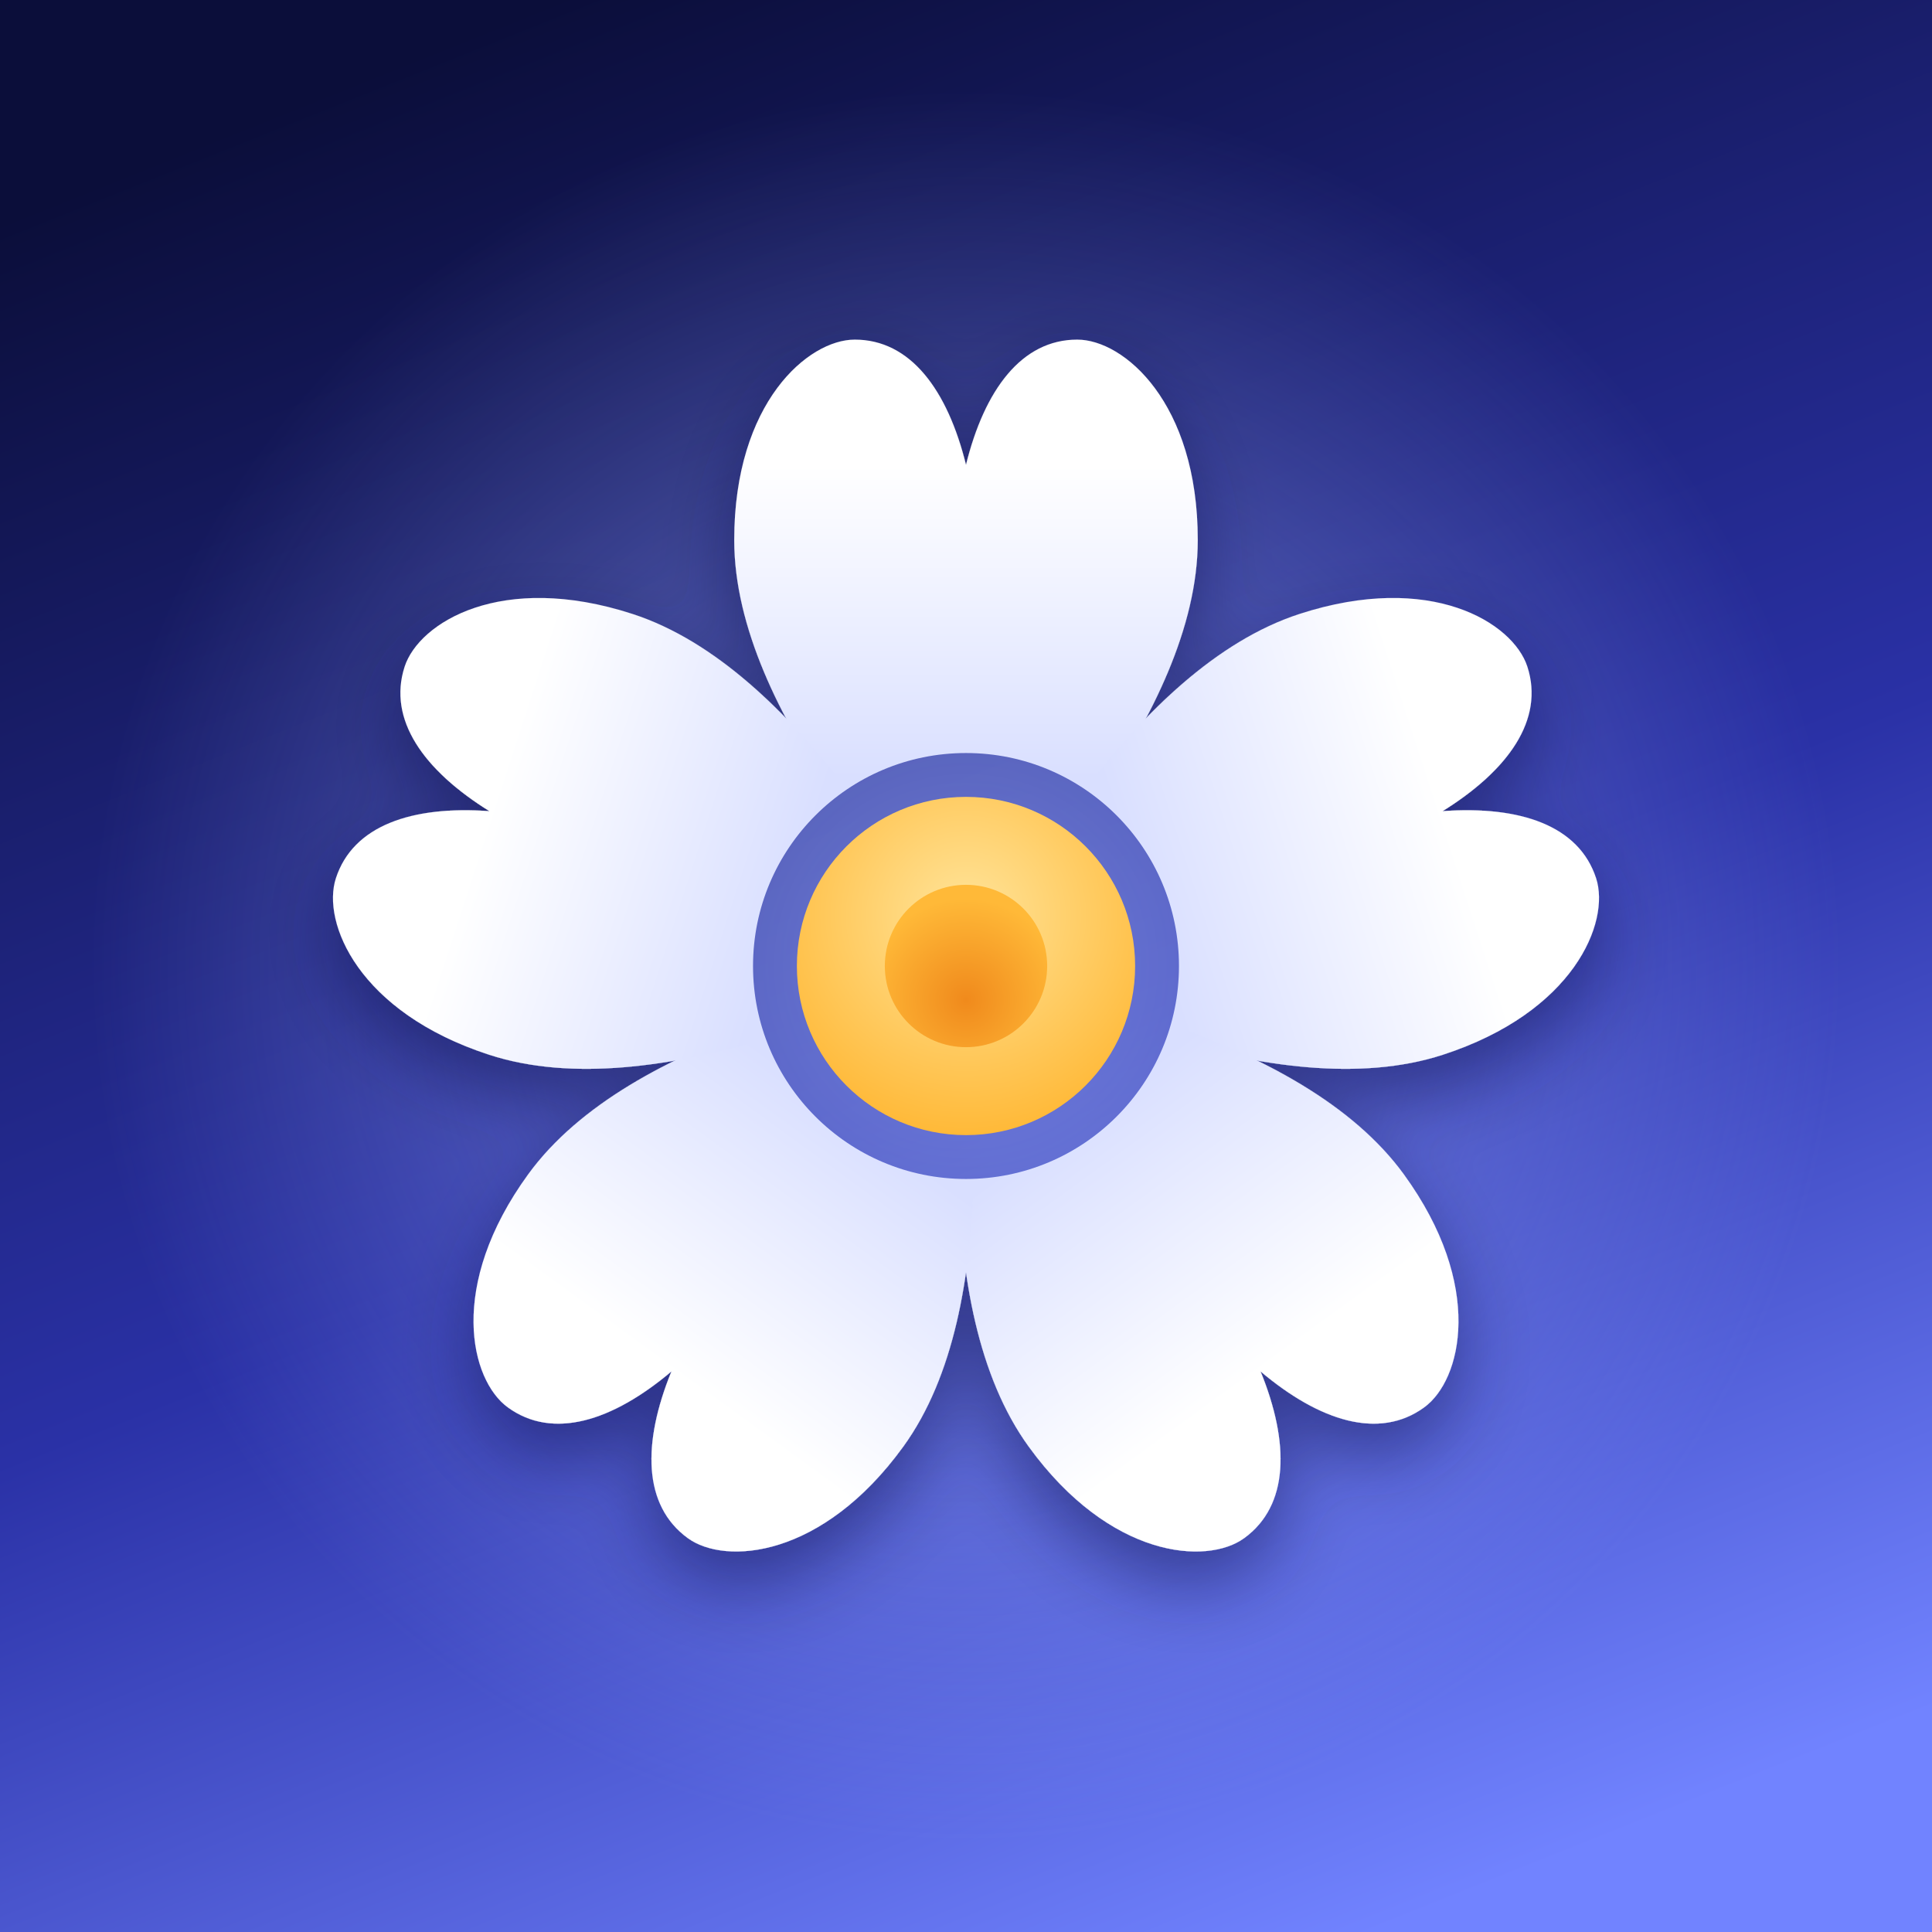
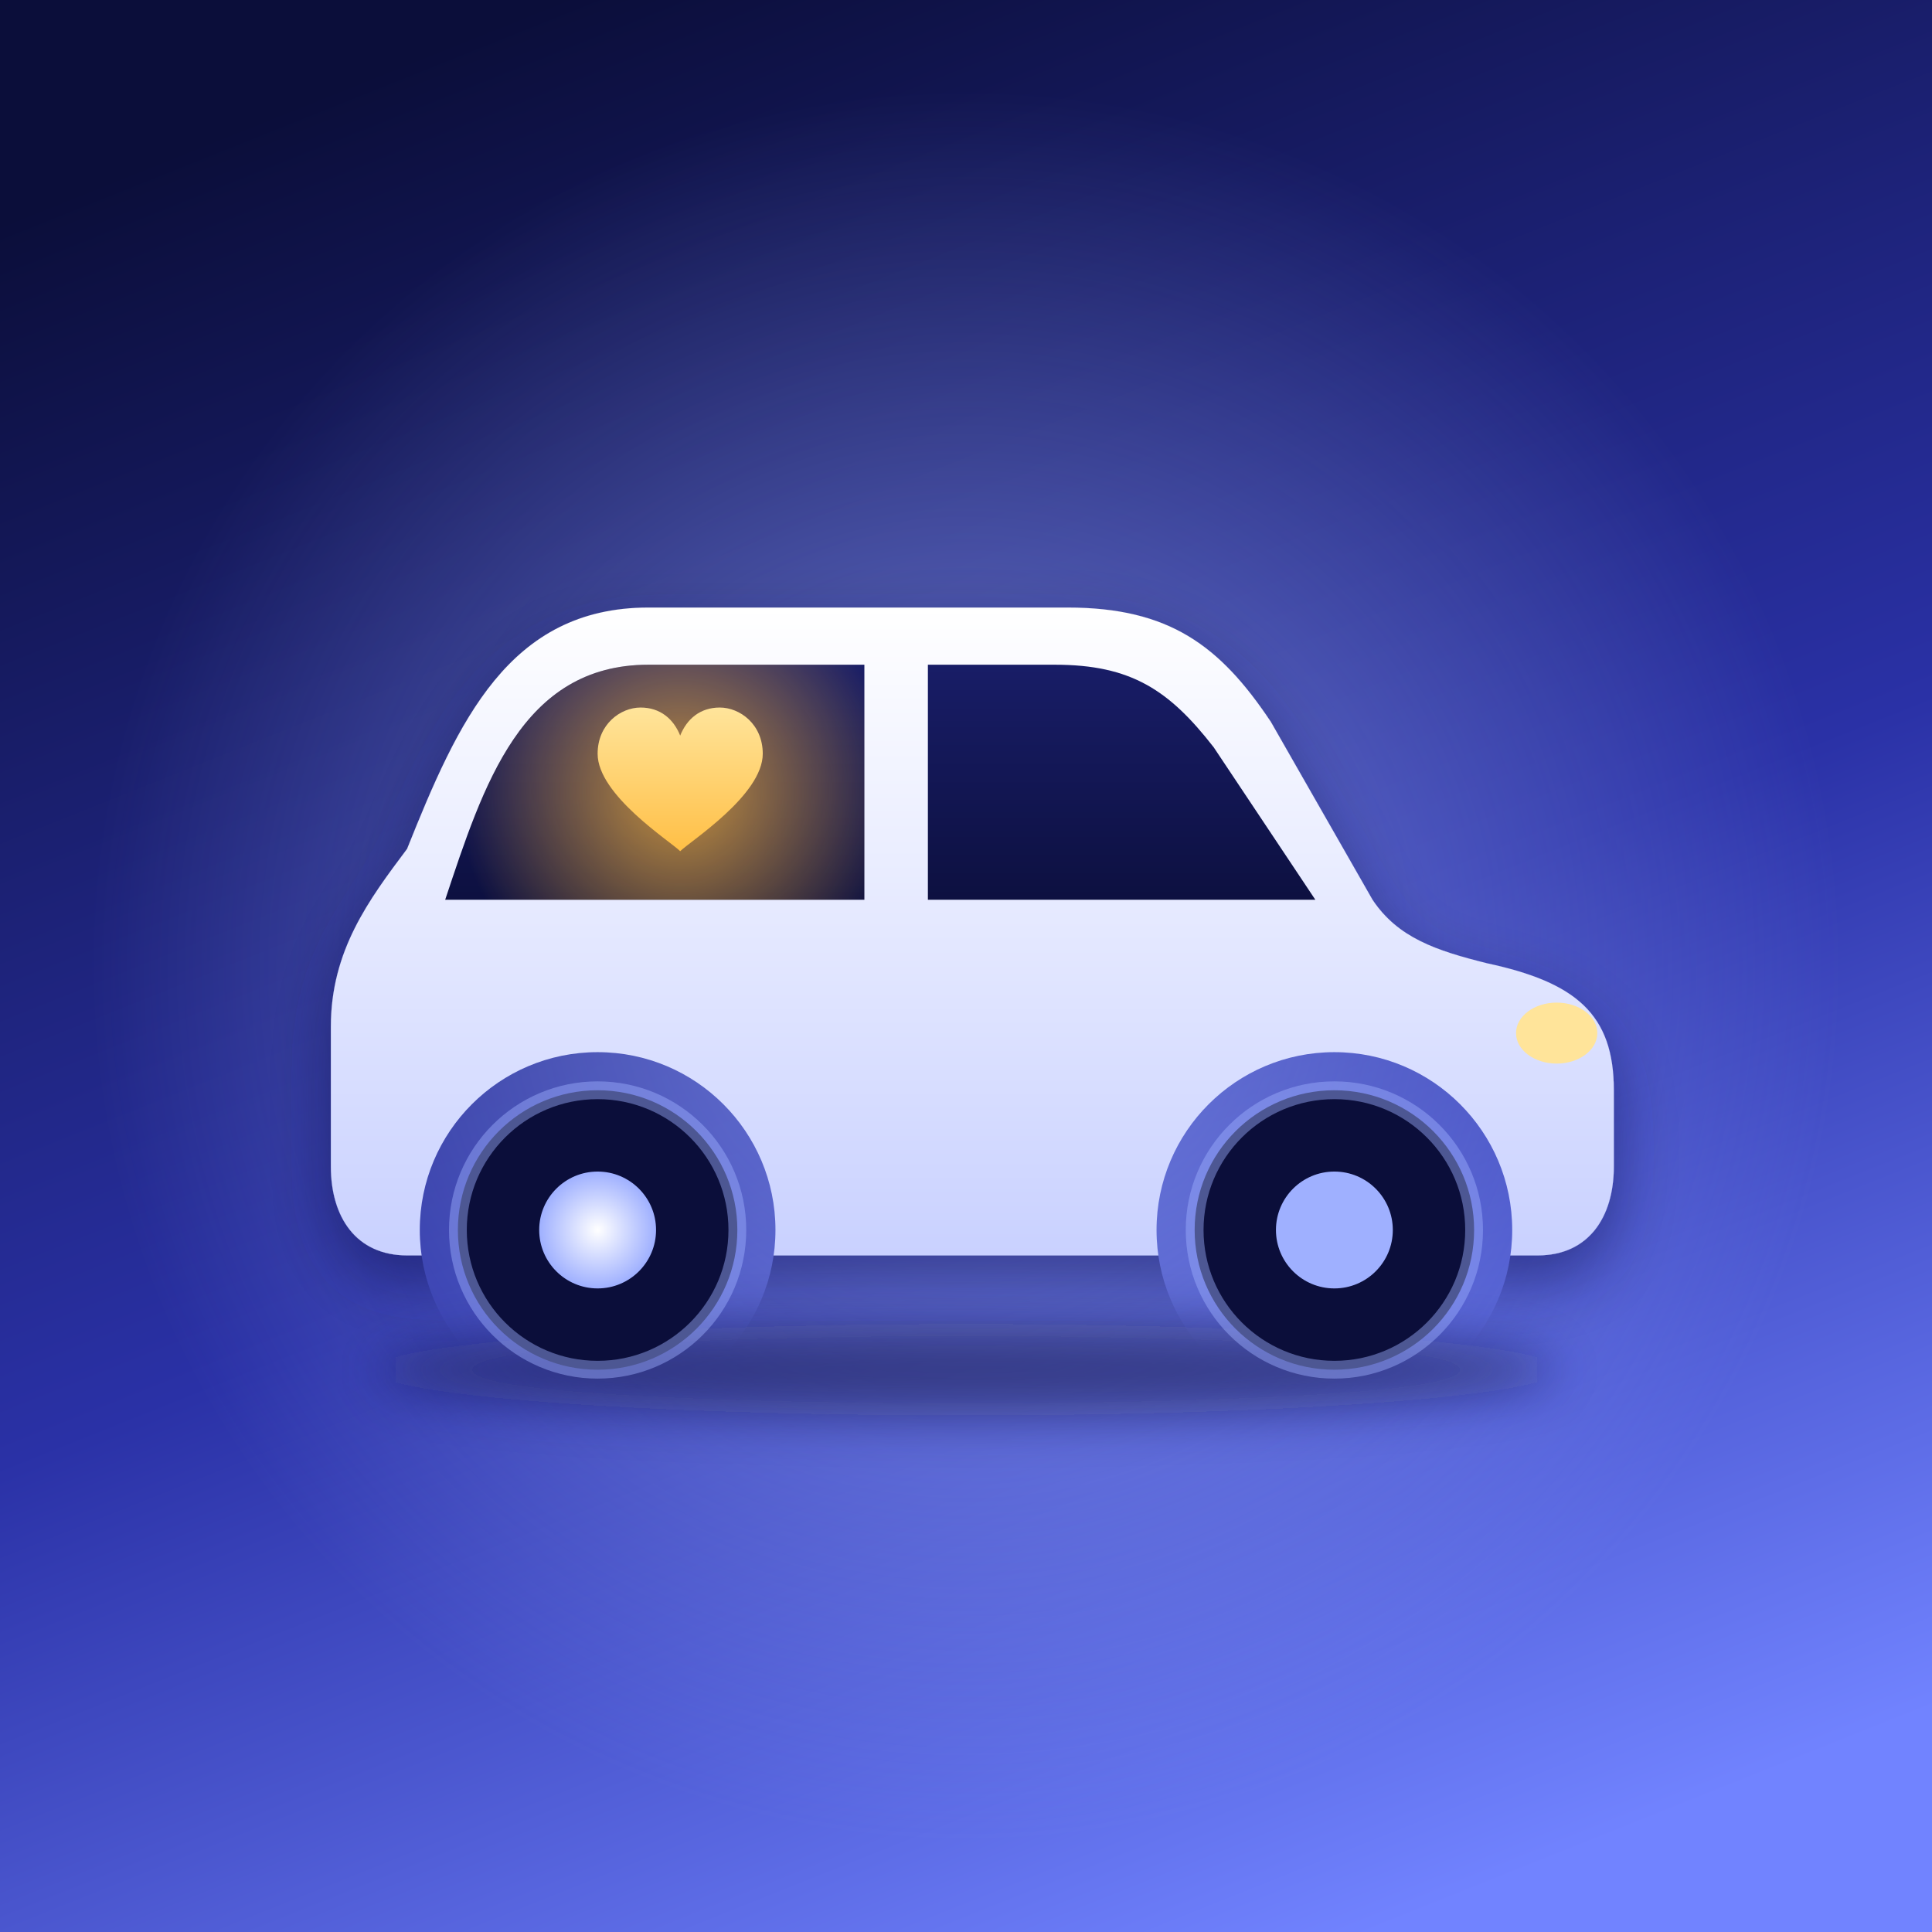
<svg xmlns="http://www.w3.org/2000/svg" width="512" height="512" viewBox="0 0 512 512">
  <defs>
    <linearGradient id="bgl" x1="0.3" y1="0" x2="0.7" y2="1">
      <stop offset="0" stop-color="#0B0E3A" />
      <stop offset="0.55" stop-color="#2A31A6" />
      <stop offset="1" stop-color="#7183FF" />
    </linearGradient>
    <radialGradient id="bgg" cx="0.5" cy="0.5" r="0.45">
      <stop offset="0" stop-color="#9FB0FF" stop-opacity="0.6" />
      <stop offset="1" stop-color="#9FB0FF" stop-opacity="0" />
    </radialGradient>
  </defs>
  <rect width="512" height="512" fill="url(#bgl)" />
  <rect width="512" height="512" fill="url(#bgg)" />
  <defs>
-     <linearGradient id="fp0" gradientUnits="userSpaceOnUse" x1="256" y1="256" x2="256" y2="90">
-       <stop offset="0.3" stop-color="#D9DFFF" />
-       <stop offset="0.8" stop-color="#FFFFFF" />
+     <linearGradient id="carb" gradientUnits="userSpaceOnUse" x1="0" y1="161.01" x2="0" y2="332.693">
+       <stop offset="0" stop-color="#FFFFFF" />
+       <stop offset="1" stop-color="#C9D1FF" />
    </linearGradient>
-     <linearGradient id="fp1" gradientUnits="userSpaceOnUse" x1="256" y1="256" x2="413.875" y2="204.703">
-       <stop offset="0.3" stop-color="#D9DFFF" />
-       <stop offset="0.8" stop-color="#FFFFFF" />
+     <linearGradient id="carg" gradientUnits="userSpaceOnUse" x1="0" y1="161.01" x2="0" y2="248.535">
+       <stop offset="0" stop-color="#1B2070" />
+       <stop offset="1" stop-color="#0B0E3A" />
    </linearGradient>
-     <linearGradient id="fp2" gradientUnits="userSpaceOnUse" x1="256" y1="256" x2="353.572" y2="390.297">
-       <stop offset="0.3" stop-color="#D9DFFF" />
-       <stop offset="0.8" stop-color="#FFFFFF" />
-     </linearGradient>
-     <linearGradient id="fp3" gradientUnits="userSpaceOnUse" x1="256" y1="256" x2="158.428" y2="390.297">
-       <stop offset="0.3" stop-color="#D9DFFF" />
-       <stop offset="0.8" stop-color="#FFFFFF" />
-     </linearGradient>
-     <linearGradient id="fp4" gradientUnits="userSpaceOnUse" x1="256" y1="256" x2="98.125" y2="204.703">
-       <stop offset="0.3" stop-color="#D9DFFF" />
-       <stop offset="0.8" stop-color="#FFFFFF" />
-     </linearGradient>
-     <radialGradient id="fc" cx="256" cy="242.554" r="58.266" gradientUnits="userSpaceOnUse">
+     <radialGradient id="carw" gradientUnits="userSpaceOnUse" cx="180.257" cy="209.822" r="59.079">
+       <stop offset="0" stop-color="#FFB938" stop-opacity="0.75" />
+       <stop offset="1" stop-color="#FFB938" stop-opacity="0" />
+     </radialGradient>
+     <linearGradient id="carh" gradientUnits="userSpaceOnUse" x1="0" y1="187.941" x2="0" y2="231.703">
      <stop offset="0" stop-color="#FFE49A" />
      <stop offset="1" stop-color="#FFB938" />
+     </linearGradient>
+     <radialGradient id="caru" gradientUnits="userSpaceOnUse" cx="158.376" cy="325.96" r="15.485">
+       <stop offset="0" stop-color="#FFFFFF" />
+       <stop offset="1" stop-color="#9FB0FF" />
    </radialGradient>
-     <radialGradient id="fci" cx="256" cy="264.964" r="26.892" gradientUnits="userSpaceOnUse">
-       <stop offset="0" stop-color="#F08A1C" />
-       <stop offset="1" stop-color="#FFB938" />
-     </radialGradient>
-     <mask id="fm" maskUnits="userSpaceOnUse" x="7" y="7" width="498" height="498">
-       <rect x="7" y="7" width="498" height="498" fill="#fff" />
-       <circle cx="256" cy="256" r="56.44" fill="#000" />
+     <clipPath id="carrc">
+       <path d="M117.98,238.436 C128.079,208.139 138.178,176.158 171.842,176.158 L229.069,176.158 L229.069,238.436 Z" />
+     </clipPath>
+     <mask id="carm" maskUnits="userSpaceOnUse" x="-84" y="-78" width="680" height="680">
+       <rect x="-84" y="-78" width="680" height="680" fill="#fff" />
+       <circle cx="158.376" cy="325.96" r="47.129" fill="#000" />
+       <circle cx="353.624" cy="325.96" r="47.129" fill="#000" />
    </mask>
-     <filter id="fs" filterUnits="userSpaceOnUse" x="7" y="7" width="498" height="498">
-       <feDropShadow dx="0" dy="8.3" stdDeviation="9.96" flood-color="#0B0E3A" flood-opacity="0.45" />
+     <filter id="cars" filterUnits="userSpaceOnUse" x="-84" y="-78" width="680" height="680">
+       <feDropShadow dx="0" dy="6.8" stdDeviation="8.5" flood-color="#0B0E3A" flood-opacity="0.45" />
+     </filter>
+     <filter id="carf" filterUnits="userSpaceOnUse" x="-84" y="-78" width="680" height="680">
+       <feGaussianBlur stdDeviation="6.8" />
    </filter>
  </defs>
-   <g mask="url(#fm)">
-     <g filter="url(#fs)">
-       <path d="M256,256 C243.716,239.4 194.58,189.6 194.58,143.12 C194.58,106.6 214.234,90 226.518,90 C241.259,90 251.086,103.28 256,123.2 C260.914,103.28 270.741,90 285.482,90 C297.766,90 317.42,106.6 317.42,143.12 C317.42,189.6 268.284,239.4 256,256 Z" fill="url(#fp0)" />
-       <path d="M256,256 C267.992,239.188 300.17,177.067 344.375,162.704 C379.108,151.419 400.969,164.982 404.765,176.665 C409.32,190.684 399.727,204.134 382.3,214.963 C402.764,213.48 418.431,218.723 422.986,232.742 C426.782,244.425 417.068,268.247 382.335,279.532 C338.13,293.895 275.584,262.553 256,256 Z" fill="url(#fp1)" />
-       <path d="M256,256 C275.695,262.209 344.719,273.617 372.039,311.22 C393.505,340.765 387.361,365.748 377.423,372.968 C365.498,381.632 349.742,376.665 334.058,363.437 C341.791,382.441 341.647,398.961 329.721,407.626 C319.783,414.846 294.125,412.969 272.659,383.424 C245.339,345.82 255.819,276.65 256,256 Z" fill="url(#fp2)" />
-       <path d="M256,256 C256.181,276.65 266.661,345.82 239.341,383.424 C217.875,412.969 192.217,414.846 182.279,407.626 C170.353,398.961 170.209,382.441 177.942,363.437 C162.258,376.665 146.502,381.632 134.577,372.968 C124.639,365.748 118.495,340.765 139.961,311.22 C167.281,273.617 236.305,262.209 256,256 Z" fill="url(#fp3)" />
-       <path d="M256,256 C236.416,262.553 173.87,293.895 129.665,279.532 C94.932,268.247 85.218,244.425 89.014,232.742 C93.569,218.723 109.236,213.48 129.7,214.963 C112.273,204.134 102.68,190.684 107.235,176.665 C111.031,164.982 132.892,151.419 167.625,162.704 C211.83,177.067 244.008,239.188 256,256 Z" fill="url(#fp4)" />
-     </g>
+   <ellipse cx="256" cy="362.99" rx="156.4" ry="11.9" fill="#0B0E3A" opacity="0.5" filter="url(#carf)" />
+   <g mask="url(#carm)">
+     <path d="M107.881,332.693 C94.416,332.693 87.683,322.594 87.683,309.129 L87.683,272.099 C87.683,251.901 97.782,238.436 107.881,224.97 C121.347,191.307 134.812,161.01 171.842,161.01 L282.931,161.01 C309.861,161.01 323.327,171.109 336.792,191.307 L363.723,238.436 C370.455,248.535 380.554,251.901 394.02,255.267 C417.584,260.317 427.683,268.733 427.683,288.931 L427.683,309.129 C427.683,322.594 420.95,332.693 407.485,332.693 Z" fill="url(#carb)" filter="url(#cars)" />
  </g>
-   <circle cx="256" cy="256" r="44.82" fill="url(#fc)" />
-   <circle cx="256" cy="256" r="21.514" fill="url(#fci)" />
+   <path d="M117.98,238.436 C128.079,208.139 138.178,176.158 171.842,176.158 L229.069,176.158 L229.069,238.436 Z" fill="url(#carg)" />
+   <path d="M245.901,176.158 L279.564,176.158 C299.762,176.158 309.861,182.891 321.644,198.04 L348.574,238.436 L245.901,238.436 Z" fill="url(#carg)" />
+   <g clip-path="url(#carrc)">
+     <circle cx="180.257" cy="209.822" r="59.079" fill="url(#carw)" />
+   </g>
+   <path d="M180.257,225.576 C177.632,222.95 158.376,210.697 158.376,199.756 C158.376,191.879 164.503,187.503 169.754,187.503 C175.006,187.503 178.507,190.566 180.257,194.943 C182.008,190.566 185.509,187.503 190.76,187.503 C196.012,187.503 202.139,191.879 202.139,199.756 C202.139,210.697 182.883,222.95 180.257,225.576 Z" fill="url(#carh)" />
+   <ellipse cx="412.535" cy="273.782" rx="10.772" ry="8.079" fill="#FFE49A" />
+   <circle cx="158.376" cy="325.96" r="37.03" fill="#0B0E3A" stroke="#9FB0FF" stroke-opacity="0.45" stroke-width="4.713" />
+   <circle cx="158.376" cy="325.96" r="15.485" fill="url(#caru)" />
+   <circle cx="353.624" cy="325.96" r="37.03" fill="#0B0E3A" stroke="#9FB0FF" stroke-opacity="0.45" stroke-width="4.713" />
+   <circle cx="353.624" cy="325.96" r="15.485" fill="#9FB0FF" />
</svg>
